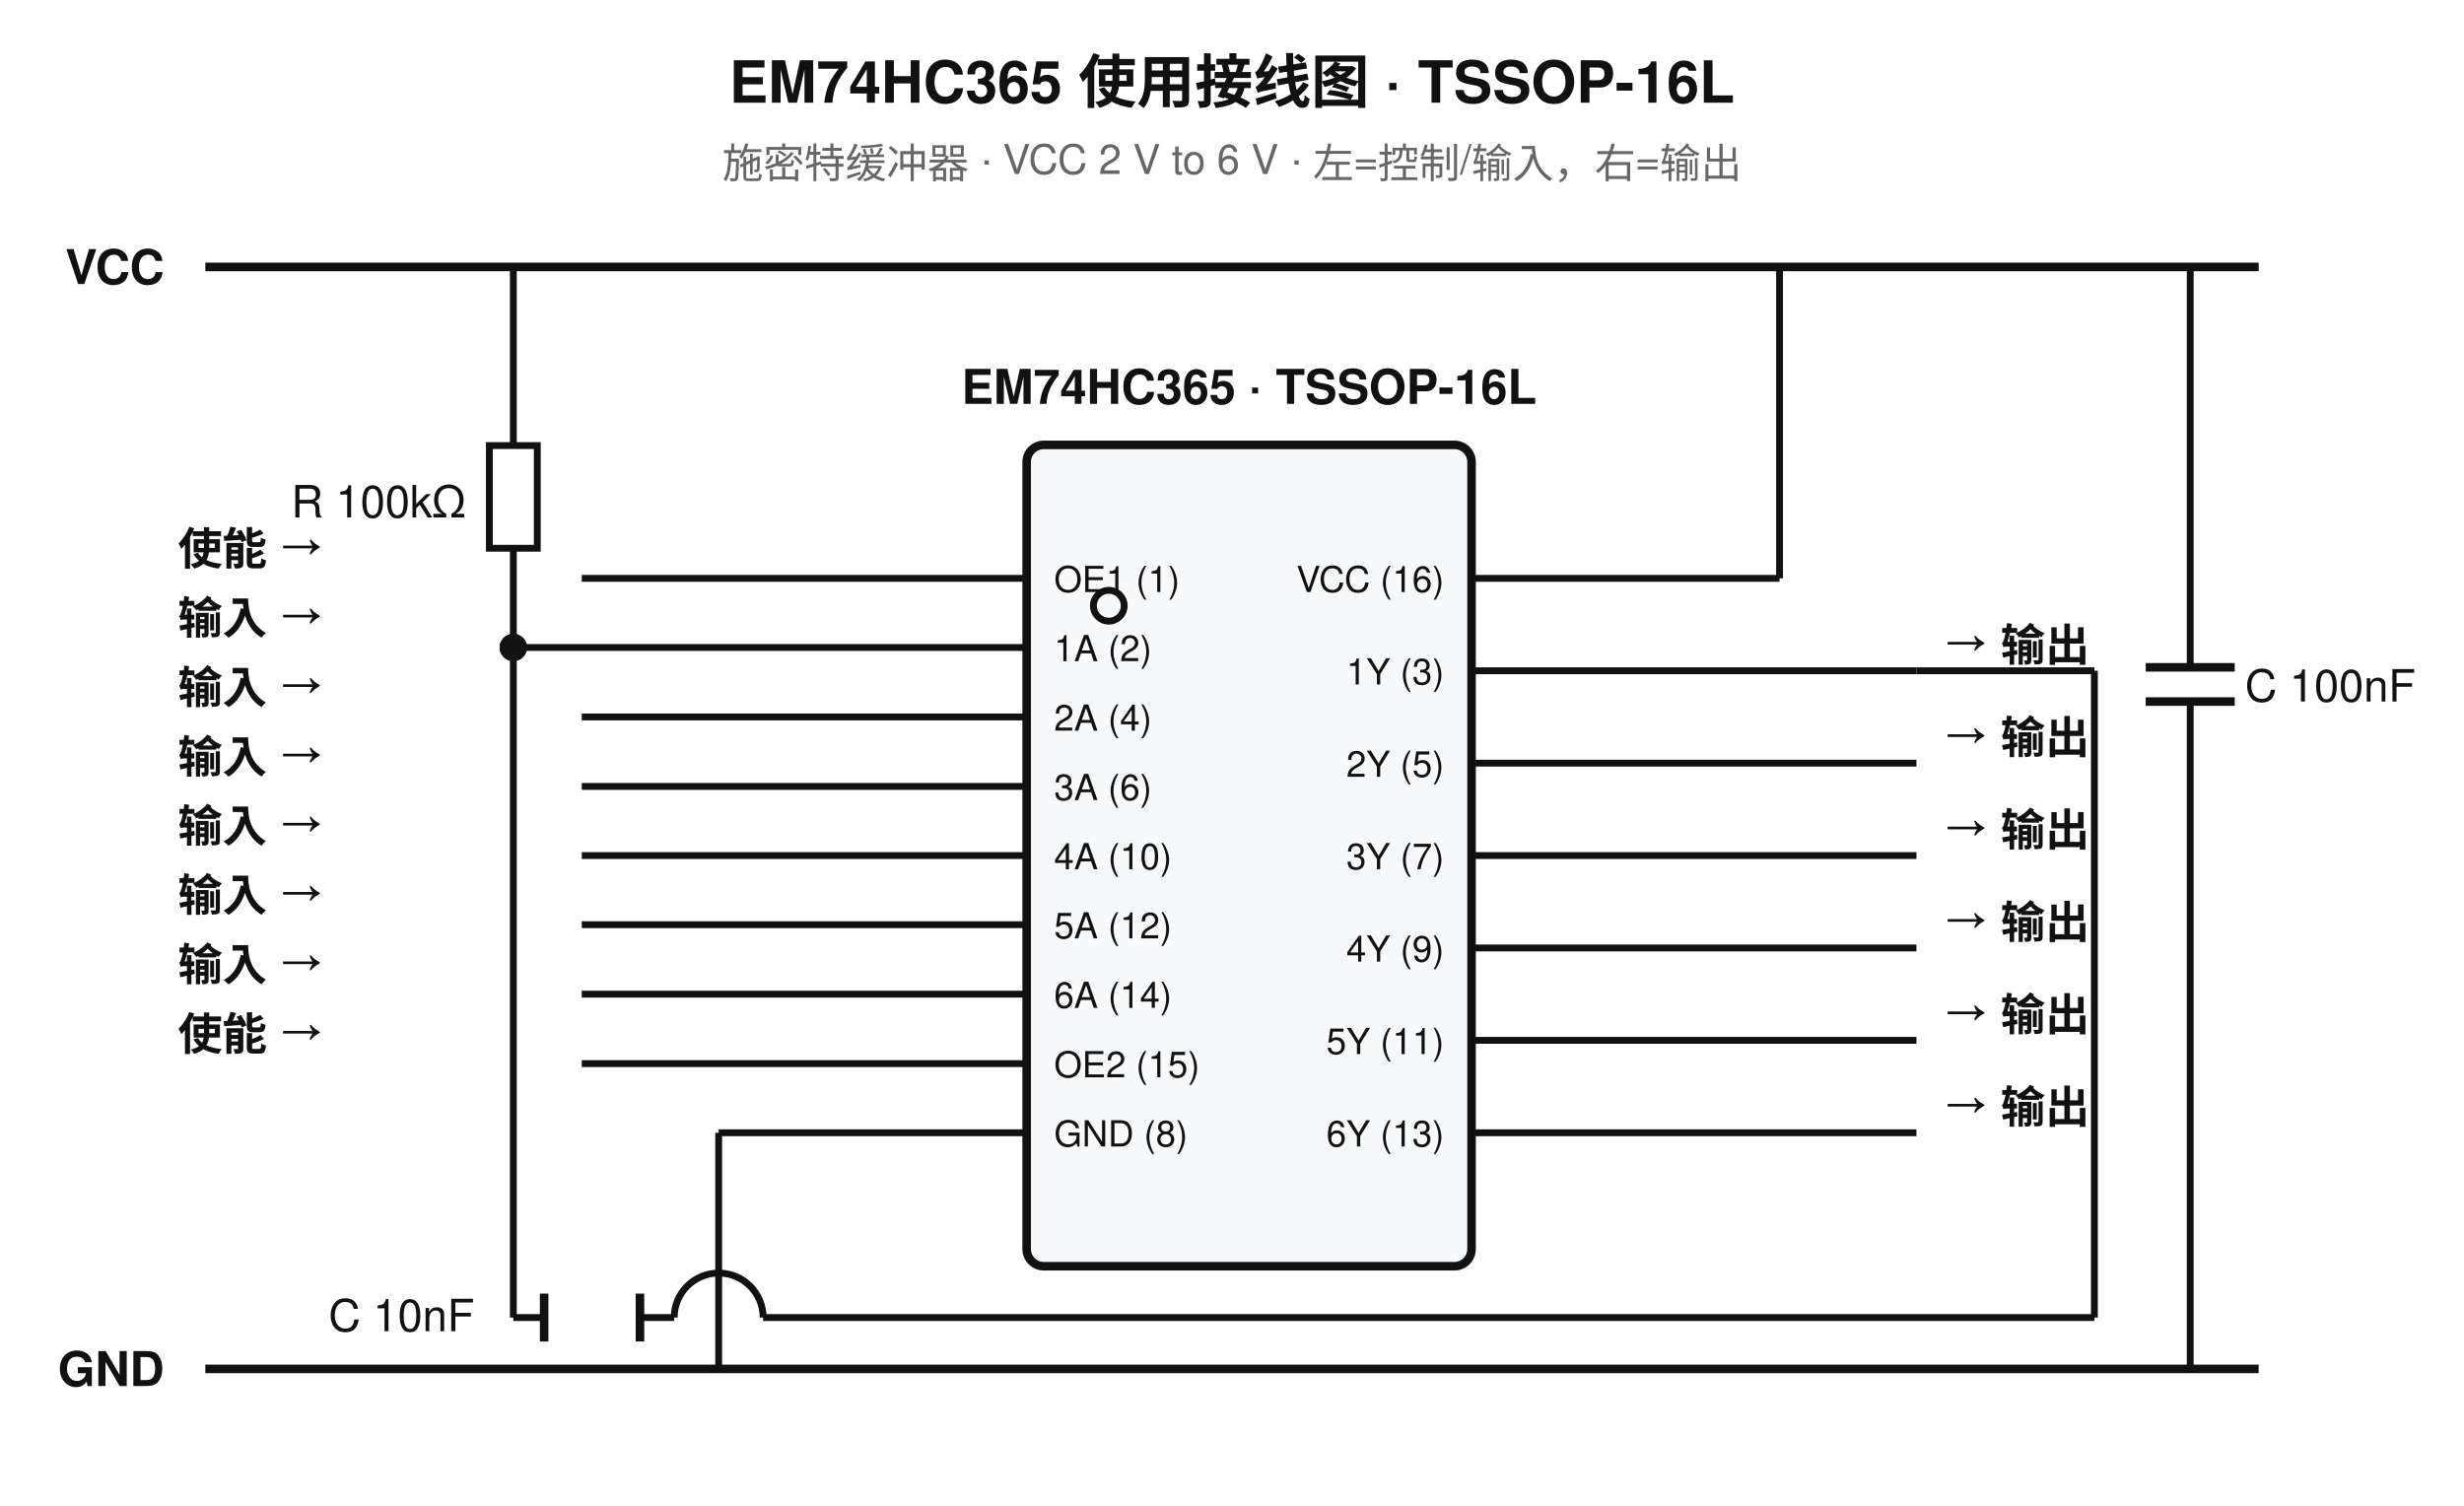
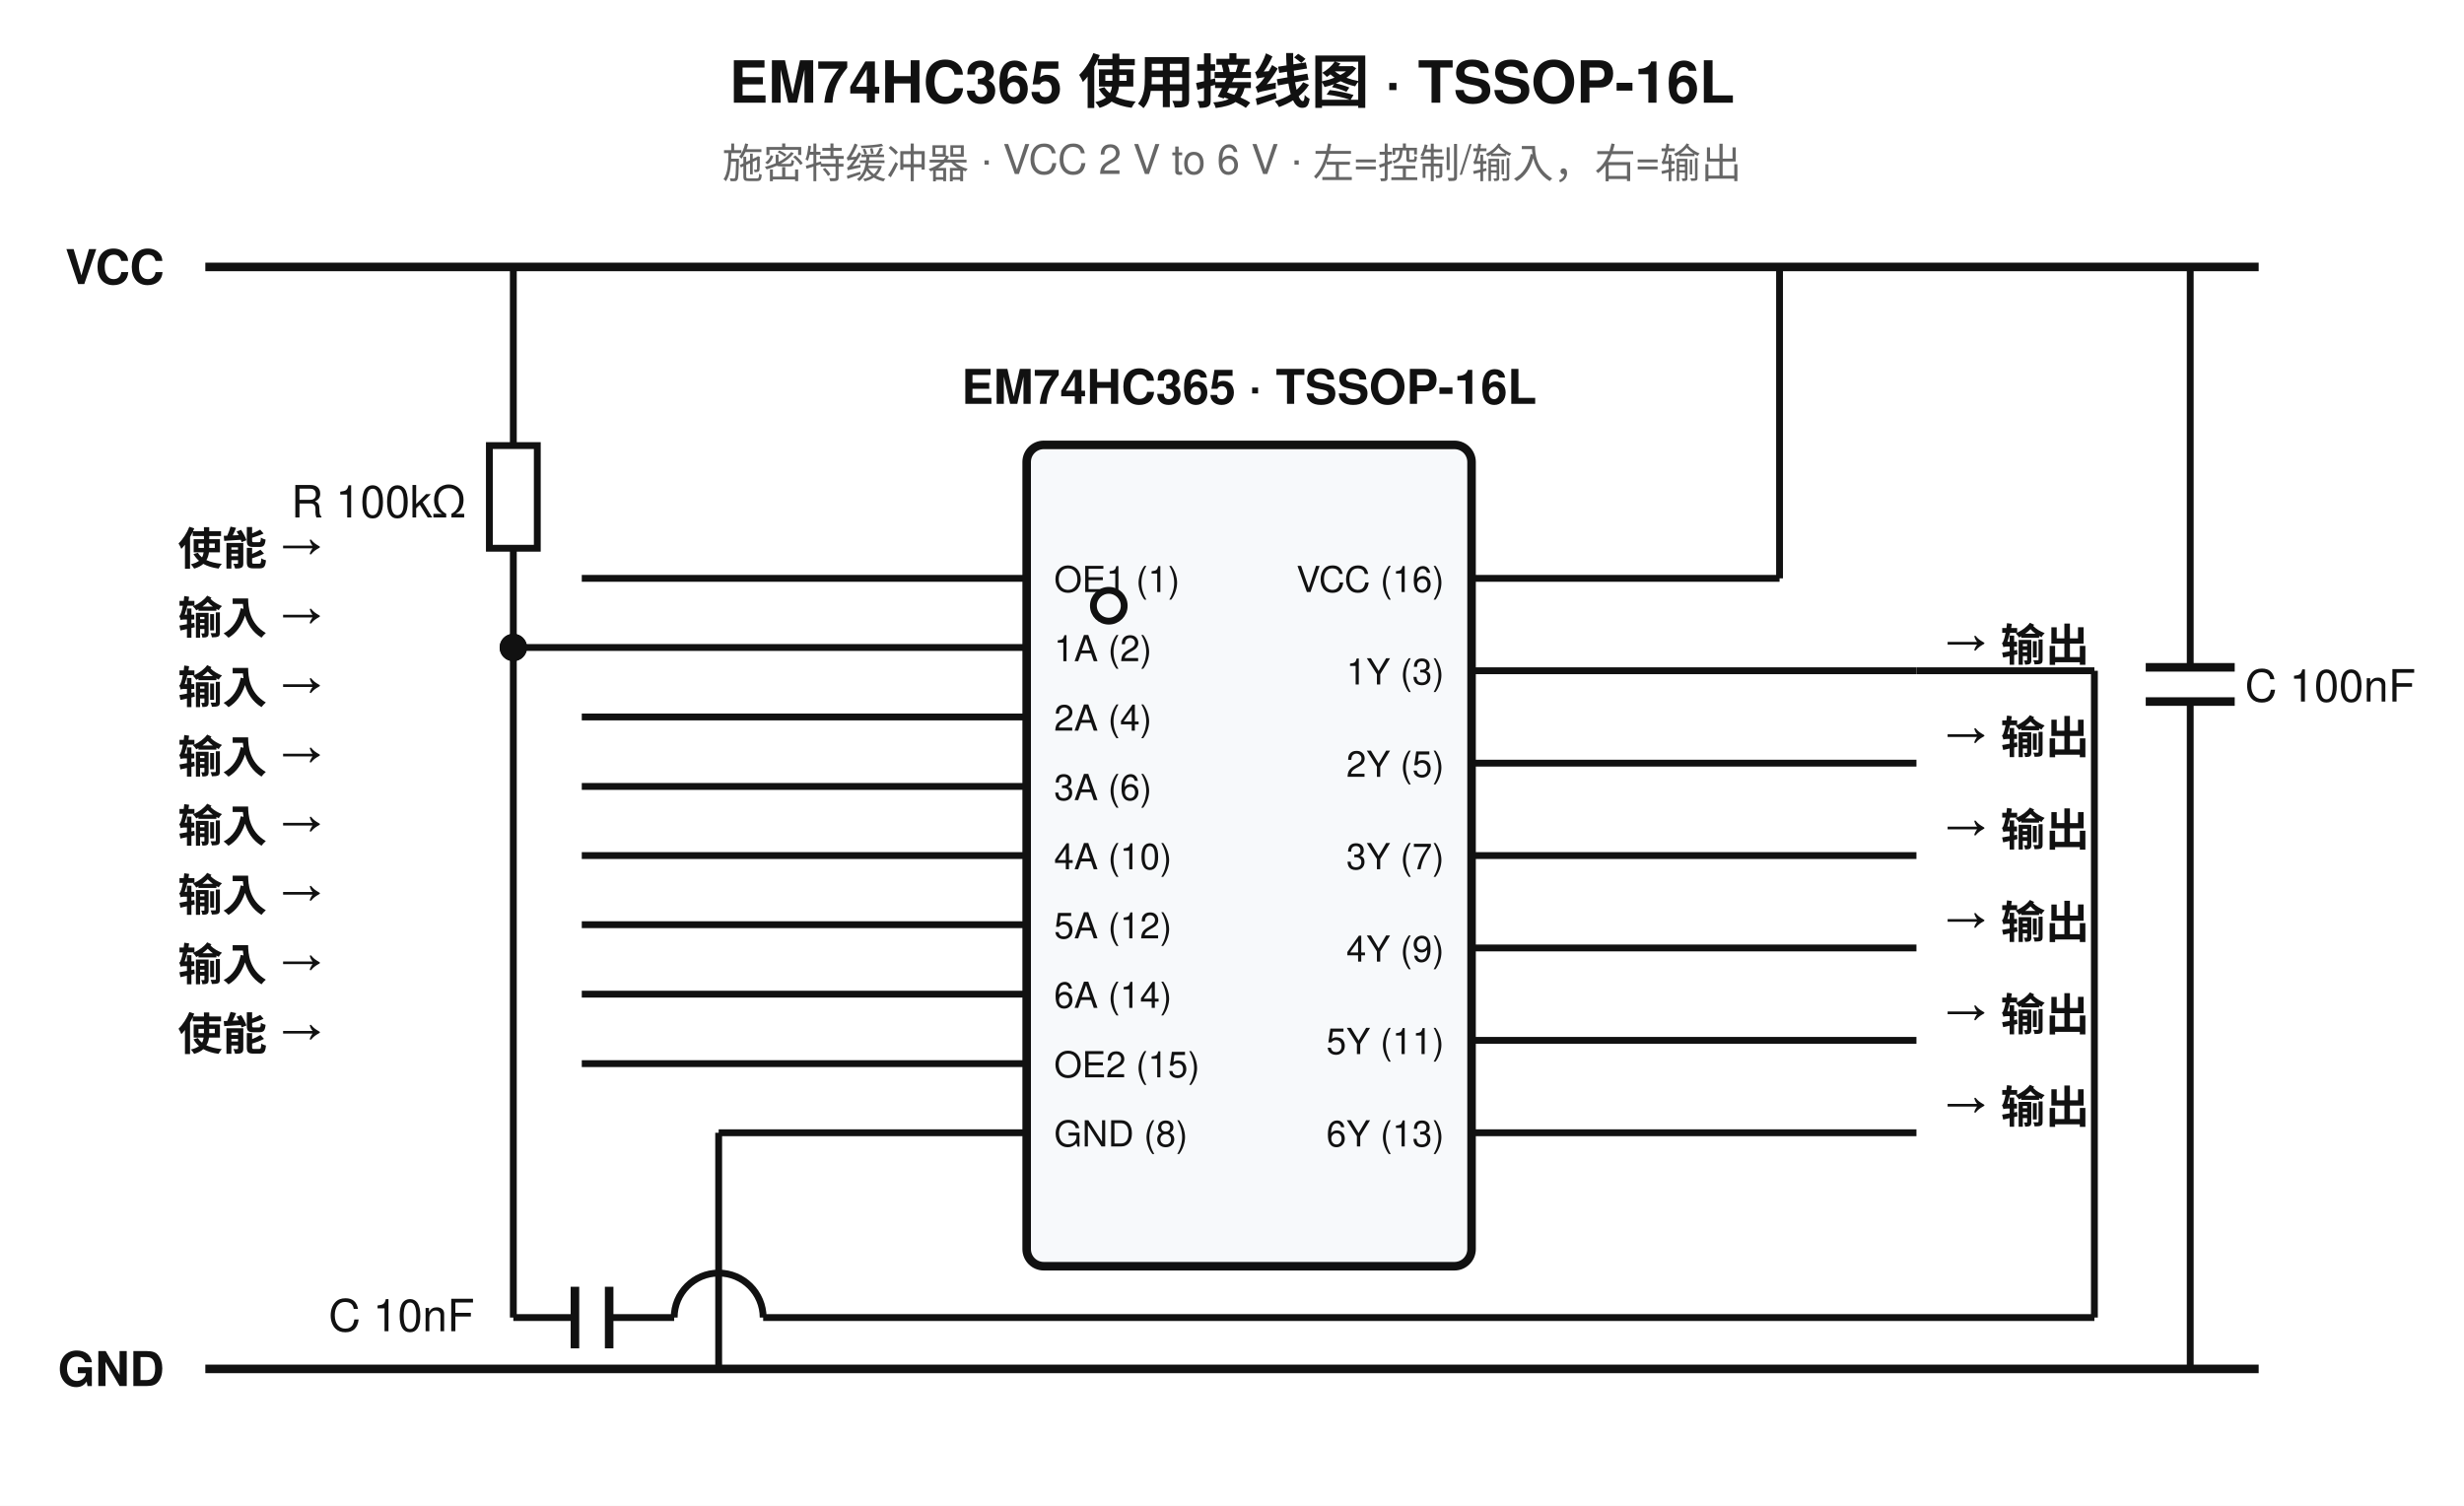
<svg xmlns="http://www.w3.org/2000/svg" viewBox="0 0 720 440" font-family="Helvetica,Arial,sans-serif">
  <rect width="720" height="440" fill="#fff" />
  <text x="360" y="30" text-anchor="middle" font-size="17" font-weight="bold" fill="#111">EM74HC365 使用接线图 · TSSOP-16L</text>
  <text x="360" y="52" text-anchor="middle" font-size="12" fill="#666">施密特缓冲器 · VCC 2 V to 6 V · 左=控制/输入，右=输出</text>
  <line x1="60" y1="78" x2="660" y2="78" stroke="#111" stroke-width="2.5" />
  <text x="48" y="83" text-anchor="end" font-size="14" font-weight="bold" fill="#111">VCC</text>
  <line x1="60" y1="400" x2="660" y2="400" stroke="#111" stroke-width="2.5" />
  <text x="48" y="405" text-anchor="end" font-size="14" font-weight="bold" fill="#111">GND</text>
  <text x="365" y="118" text-anchor="middle" font-size="14" font-weight="bold" fill="#111">EM74HC365 · TSSOP-16L</text>
  <rect x="300" y="130" width="130" height="240" rx="5" fill="#f7f9fb" stroke="#111" stroke-width="2.5" />
  <text x="308" y="173.0" font-size="10.5" fill="#111">OE1 (1)</text>
  <line x1="300" y1="169.0" x2="170" y2="169.0" stroke="#111" stroke-width="2" />
  <text x="52" y="165.0" font-size="13" font-weight="bold" fill="#111">使能 →</text>
  <text x="308" y="193.2" font-size="10.5" fill="#111">1A (2)</text>
  <line x1="300" y1="189.2" x2="150" y2="189.2" stroke="#111" stroke-width="2" />
  <line x1="150" y1="78" x2="150" y2="130.2" stroke="#111" stroke-width="2" />
  <rect x="143" y="130.2" width="14" height="30" fill="#fff" stroke="#111" stroke-width="2" />
  <line x1="150" y1="160.2" x2="150" y2="189.2" stroke="#111" stroke-width="2" />
  <circle cx="150" cy="189.2" r="4" fill="#111" />
  <text x="136" y="151.2" text-anchor="end" font-size="13" fill="#111">R 100kΩ</text>
  <text x="52" y="185.2" font-size="13" font-weight="bold" fill="#111">输入 →</text>
  <text x="308" y="213.5" font-size="10.5" fill="#111">2A (4)</text>
  <line x1="300" y1="209.5" x2="170" y2="209.5" stroke="#111" stroke-width="2" />
  <text x="52" y="205.5" font-size="13" font-weight="bold" fill="#111">输入 →</text>
  <text x="308" y="233.8" font-size="10.5" fill="#111">3A (6)</text>
  <line x1="300" y1="229.8" x2="170" y2="229.8" stroke="#111" stroke-width="2" />
  <text x="52" y="225.8" font-size="13" font-weight="bold" fill="#111">输入 →</text>
  <text x="308" y="254.0" font-size="10.5" fill="#111">4A (10)</text>
  <line x1="300" y1="250.0" x2="170" y2="250.0" stroke="#111" stroke-width="2" />
  <text x="52" y="246.0" font-size="13" font-weight="bold" fill="#111">输入 →</text>
  <text x="308" y="274.2" font-size="10.5" fill="#111">5A (12)</text>
  <line x1="300" y1="270.2" x2="170" y2="270.2" stroke="#111" stroke-width="2" />
  <text x="52" y="266.2" font-size="13" font-weight="bold" fill="#111">输入 →</text>
  <text x="308" y="294.5" font-size="10.5" fill="#111">6A (14)</text>
  <line x1="300" y1="290.5" x2="170" y2="290.5" stroke="#111" stroke-width="2" />
  <text x="52" y="286.5" font-size="13" font-weight="bold" fill="#111">输入 →</text>
  <text x="308" y="314.8" font-size="10.5" fill="#111">OE2 (15)</text>
  <line x1="300" y1="310.8" x2="170" y2="310.8" stroke="#111" stroke-width="2" />
  <text x="52" y="306.8" font-size="13" font-weight="bold" fill="#111">使能 →</text>
  <text x="308" y="335.0" font-size="10.5" fill="#111">GND (8)</text>
  <line x1="300" y1="331.0" x2="210" y2="331.0" stroke="#111" stroke-width="2" />
  <line x1="210" y1="331.0" x2="210" y2="400" stroke="#111" stroke-width="2" />
  <text x="422" y="173.0" text-anchor="end" font-size="10.5" fill="#111">VCC (16)</text>
  <line x1="430" y1="169.0" x2="520" y2="169.0" stroke="#111" stroke-width="2" />
  <line x1="520" y1="169.0" x2="520" y2="78" stroke="#111" stroke-width="2" />
  <text x="422" y="200.0" text-anchor="end" font-size="10.5" fill="#111">1Y (3)</text>
  <line x1="430" y1="196.0" x2="560" y2="196.0" stroke="#111" stroke-width="2" />
  <text x="568" y="192.0" font-size="13" font-weight="bold" fill="#111">→ 输出</text>
  <text x="422" y="227.0" text-anchor="end" font-size="10.5" fill="#111">2Y (5)</text>
  <line x1="430" y1="223.0" x2="560" y2="223.0" stroke="#111" stroke-width="2" />
  <text x="568" y="219.0" font-size="13" font-weight="bold" fill="#111">→ 输出</text>
  <text x="422" y="254.0" text-anchor="end" font-size="10.5" fill="#111">3Y (7)</text>
  <line x1="430" y1="250.0" x2="560" y2="250.0" stroke="#111" stroke-width="2" />
  <text x="568" y="246.0" font-size="13" font-weight="bold" fill="#111">→ 输出</text>
  <text x="422" y="281.0" text-anchor="end" font-size="10.5" fill="#111">4Y (9)</text>
  <line x1="430" y1="277.0" x2="560" y2="277.0" stroke="#111" stroke-width="2" />
  <text x="568" y="273.0" font-size="13" font-weight="bold" fill="#111">→ 输出</text>
  <text x="422" y="308.0" text-anchor="end" font-size="10.5" fill="#111">5Y (11)</text>
  <line x1="430" y1="304.0" x2="560" y2="304.0" stroke="#111" stroke-width="2" />
  <text x="568" y="300.0" font-size="13" font-weight="bold" fill="#111">→ 输出</text>
  <text x="422" y="335.0" text-anchor="end" font-size="10.5" fill="#111">6Y (13)</text>
  <line x1="430" y1="331.0" x2="560" y2="331.0" stroke="#111" stroke-width="2" />
  <text x="568" y="327.0" font-size="13" font-weight="bold" fill="#111">→ 输出</text>
  <circle cx="324" cy="177.0" r="4.5" fill="none" stroke="#111" stroke-width="2" />
  <line x1="560" y1="196.0" x2="612" y2="196.0" stroke="#111" stroke-width="2" />
  <line x1="612" y1="196.0" x2="612" y2="385" stroke="#111" stroke-width="2" />
-   <line x1="159" y1="385" x2="150" y2="385" stroke="#111" stroke-width="2" />
-   <line x1="159" y1="378" x2="159" y2="392" stroke="#111" stroke-width="2.5" />
-   <line x1="187" y1="378" x2="187" y2="392" stroke="#111" stroke-width="2.5" />
-   <line x1="187" y1="385" x2="197" y2="385" stroke="#111" stroke-width="2" />
+   <line x1="168" y1="385" x2="150" y2="385" stroke="#111" stroke-width="2" />
+   <line x1="168" y1="376" x2="168" y2="394" stroke="#111" stroke-width="2.5" />
+   <line x1="178" y1="376" x2="178" y2="394" stroke="#111" stroke-width="2.5" />
+   <line x1="178" y1="385" x2="197" y2="385" stroke="#111" stroke-width="2" />
  <path d="M197,385 A13,13 0 0,1 223,385" fill="none" stroke="#111" stroke-width="2" />
  <line x1="223" y1="385" x2="612" y2="385" stroke="#111" stroke-width="2" />
  <text x="96" y="389" font-size="13" fill="#111">C 10nF</text>
  <line x1="150" y1="385" x2="150" y2="189.2" stroke="#111" stroke-width="2" />
  <circle cx="150" cy="189.2" r="4" fill="#111" />
  <text x="656" y="205" font-size="13" fill="#111">C 100nF</text>
  <line x1="640" y1="78" x2="640" y2="195" stroke="#111" stroke-width="2" />
  <line x1="627" y1="195" x2="653" y2="195" stroke="#111" stroke-width="2.5" />
  <line x1="627" y1="205" x2="653" y2="205" stroke="#111" stroke-width="2.5" />
  <line x1="640" y1="205" x2="640" y2="400" stroke="#111" stroke-width="2" />
</svg>
